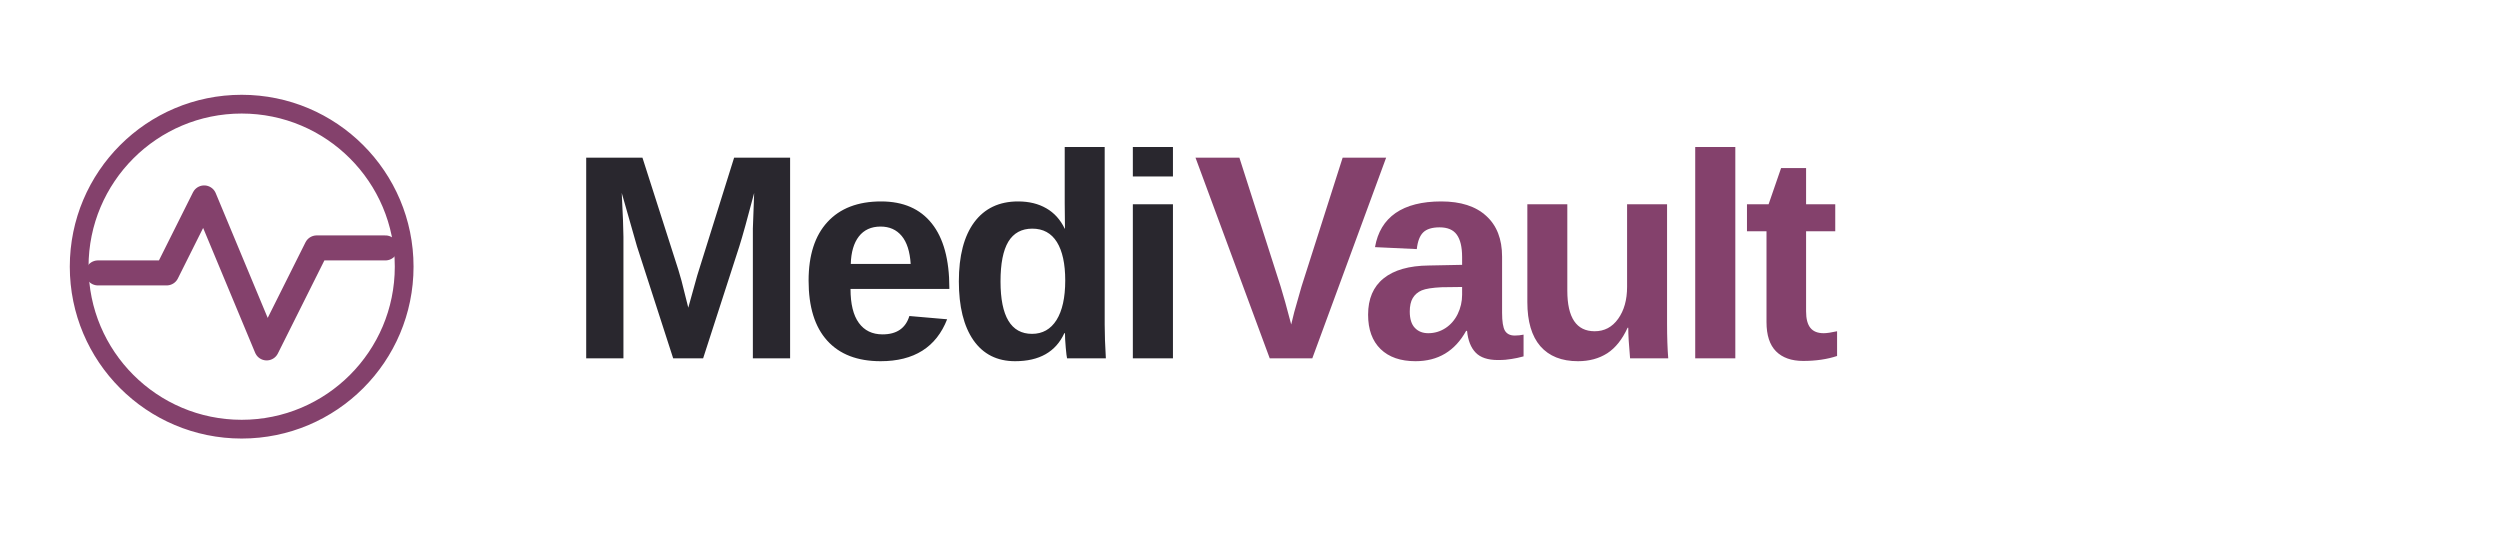
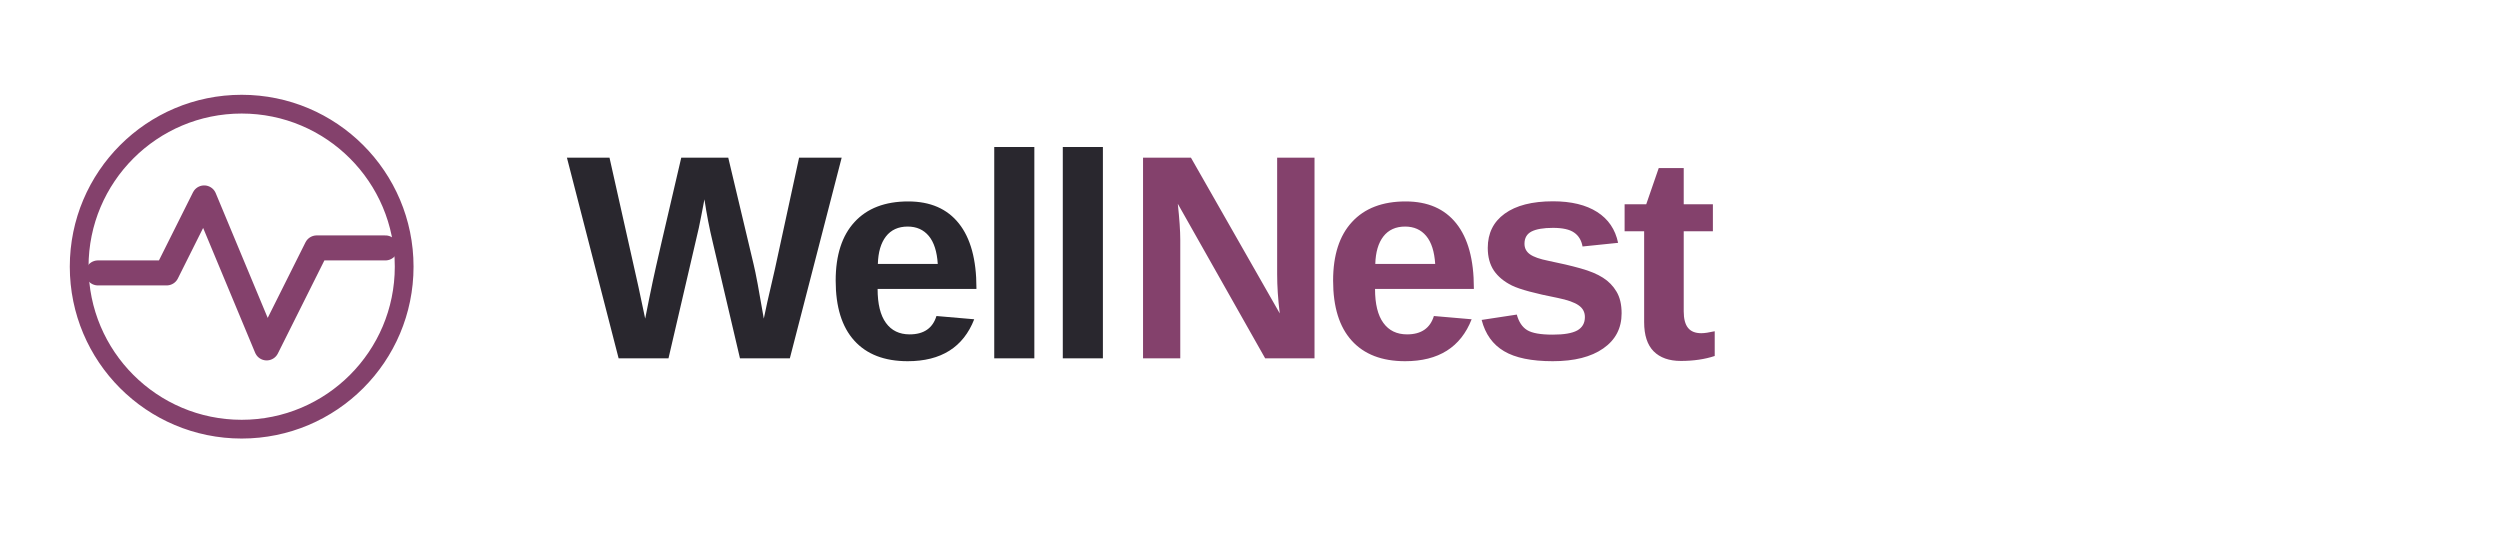
- <svg xmlns="http://www.w3.org/2000/svg" viewBox="0 0 300 64" role="img" aria-label="MediVault Your heartbeat">
+ <svg xmlns="http://www.w3.org/2000/svg" viewBox="0 0 300 64" role="img" aria-label="WellNest Your heartbeat">
  <g transform="translate(5 8) scale(.75)" color="#84416c">
    <circle cx="32" cy="32" r="26" fill="none" stroke="currentColor" stroke-width="3" />
    <path d="M9 33h11l6-12 10 24 8-16h11" stroke="currentColor" stroke-width="4" fill="none" stroke-linejoin="round" stroke-linecap="round" />
  </g>
-   <text x="68" y="43" fill="#29272e" font-family="Arial,sans-serif" font-size="35" font-weight="600" letter-spacing="-1.5">Medi<tspan fill="#84416c">Vault</tspan>
+   <text x="68" y="43" fill="#29272e" font-family="Arial,sans-serif" font-size="35" font-weight="600" letter-spacing="-1.5">Well<tspan fill="#84416c">Nest</tspan>
  </text>
</svg>
